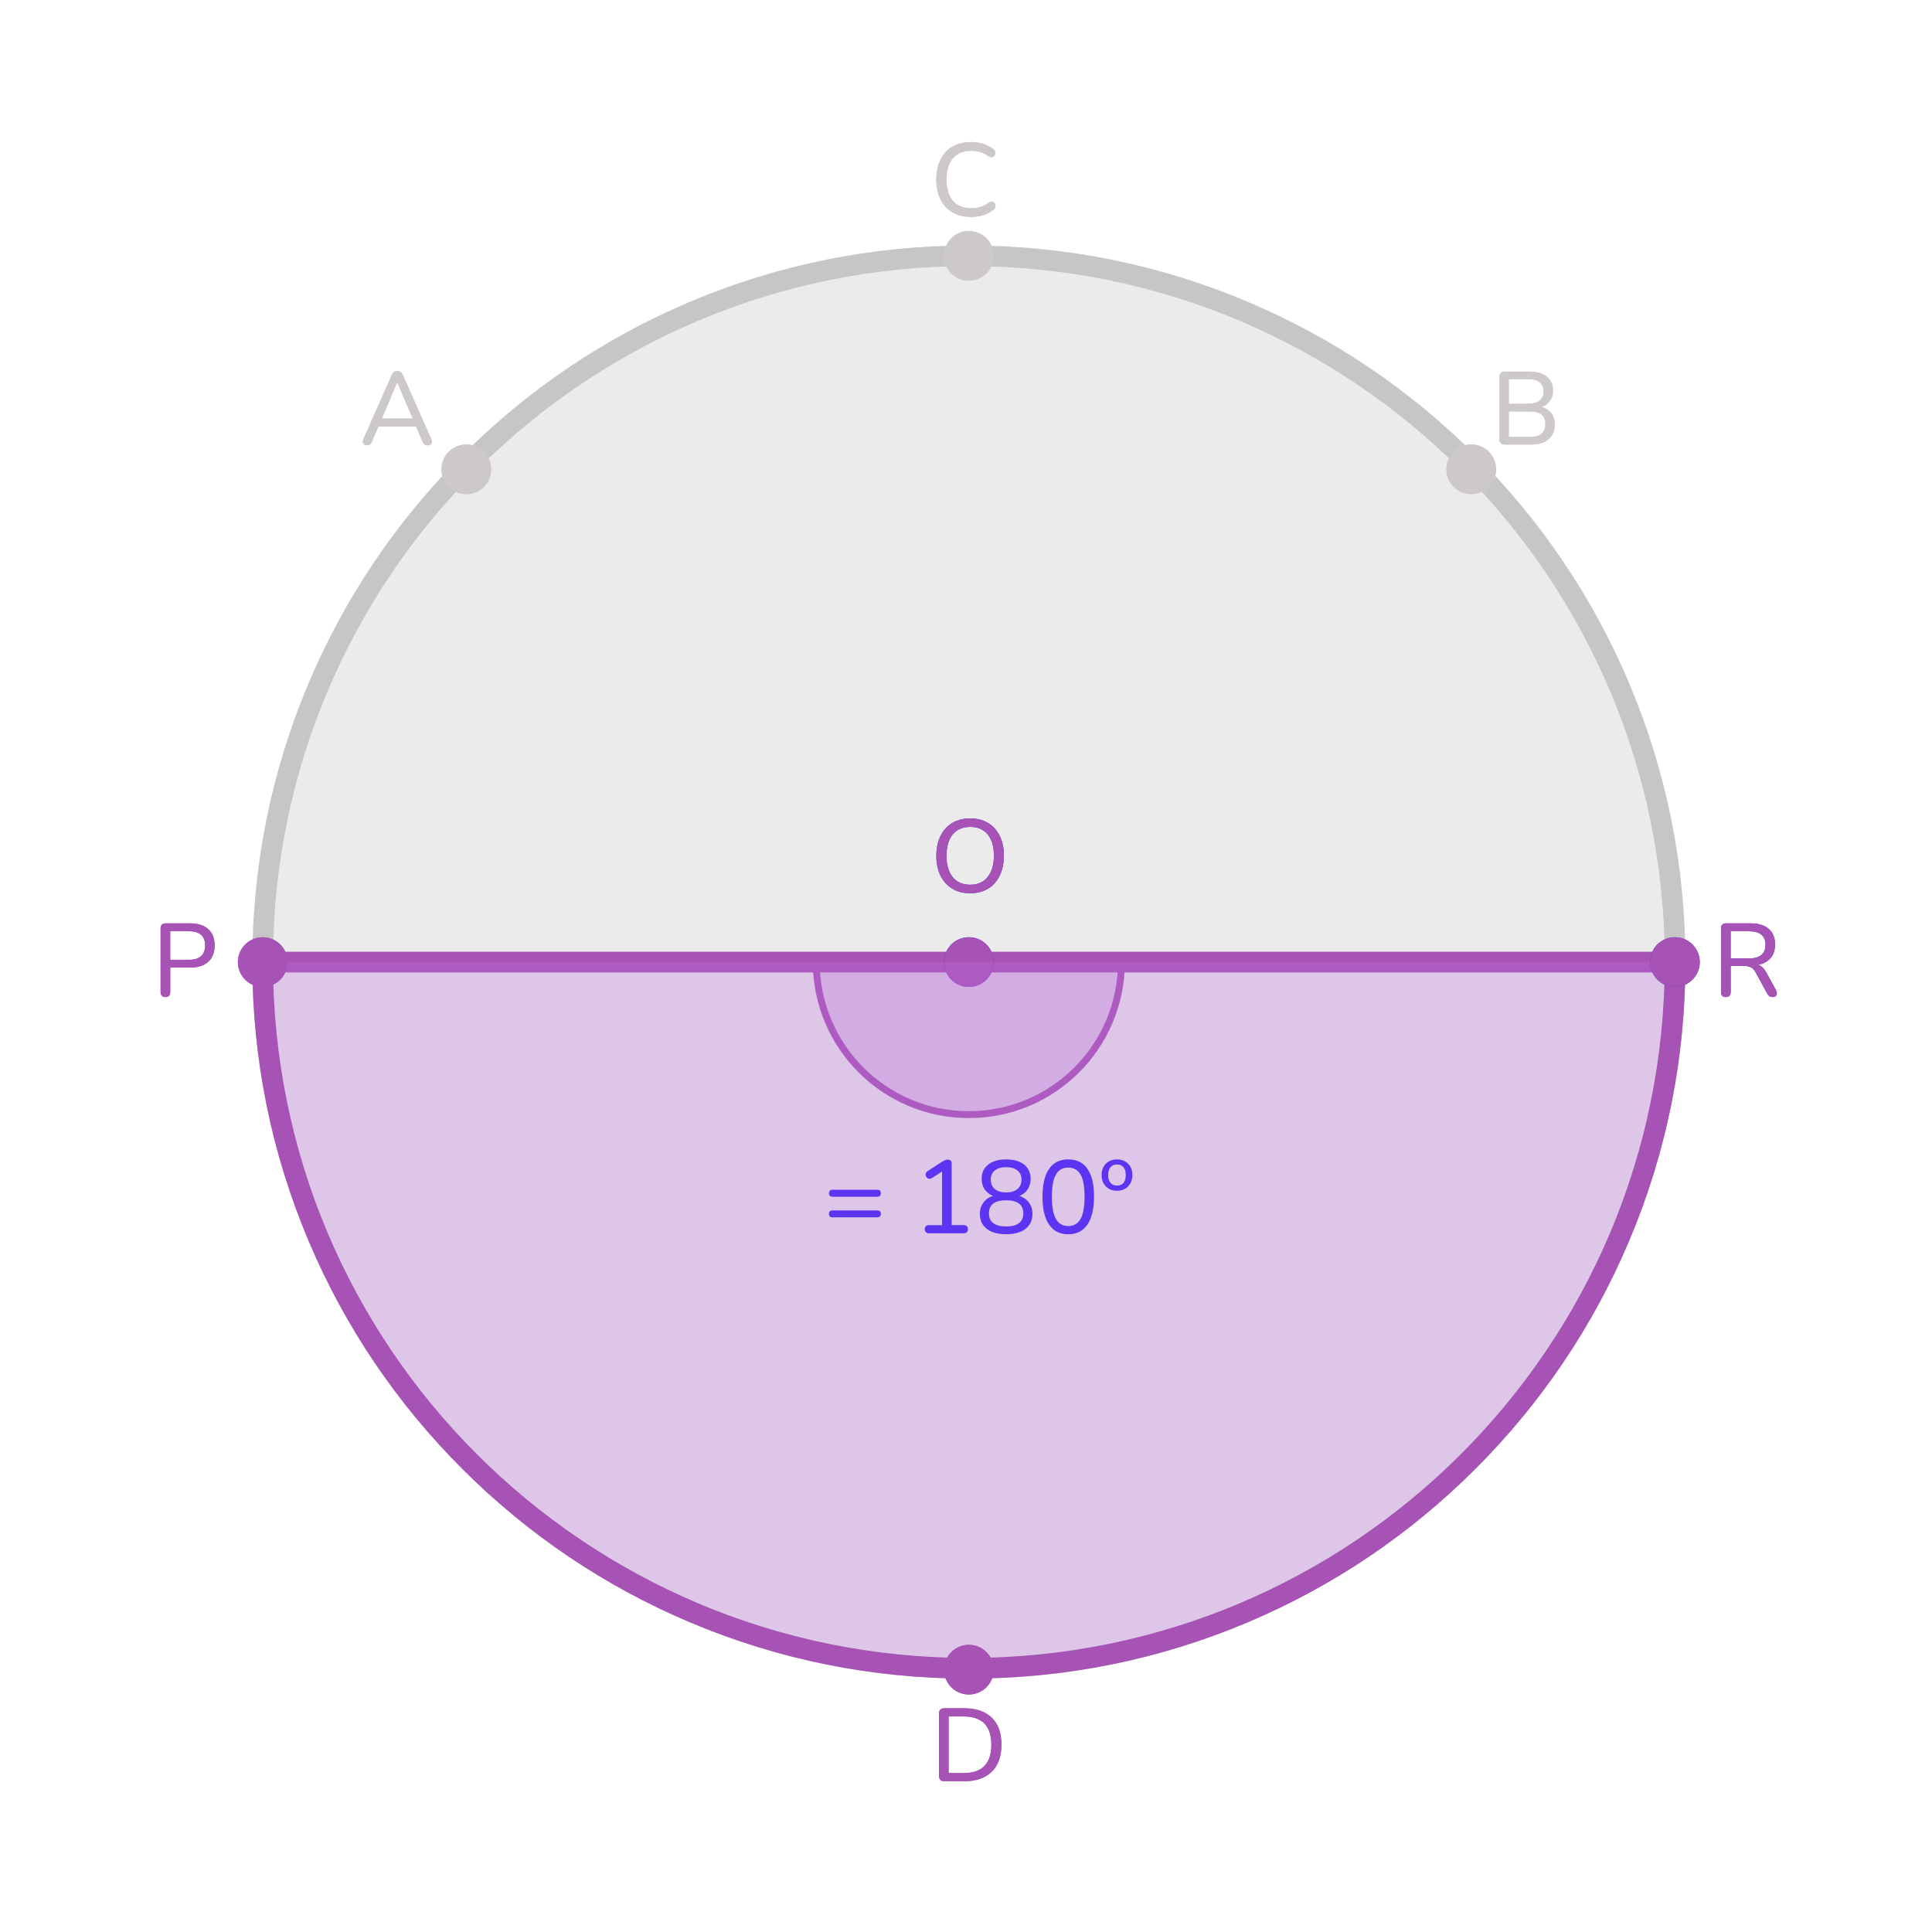
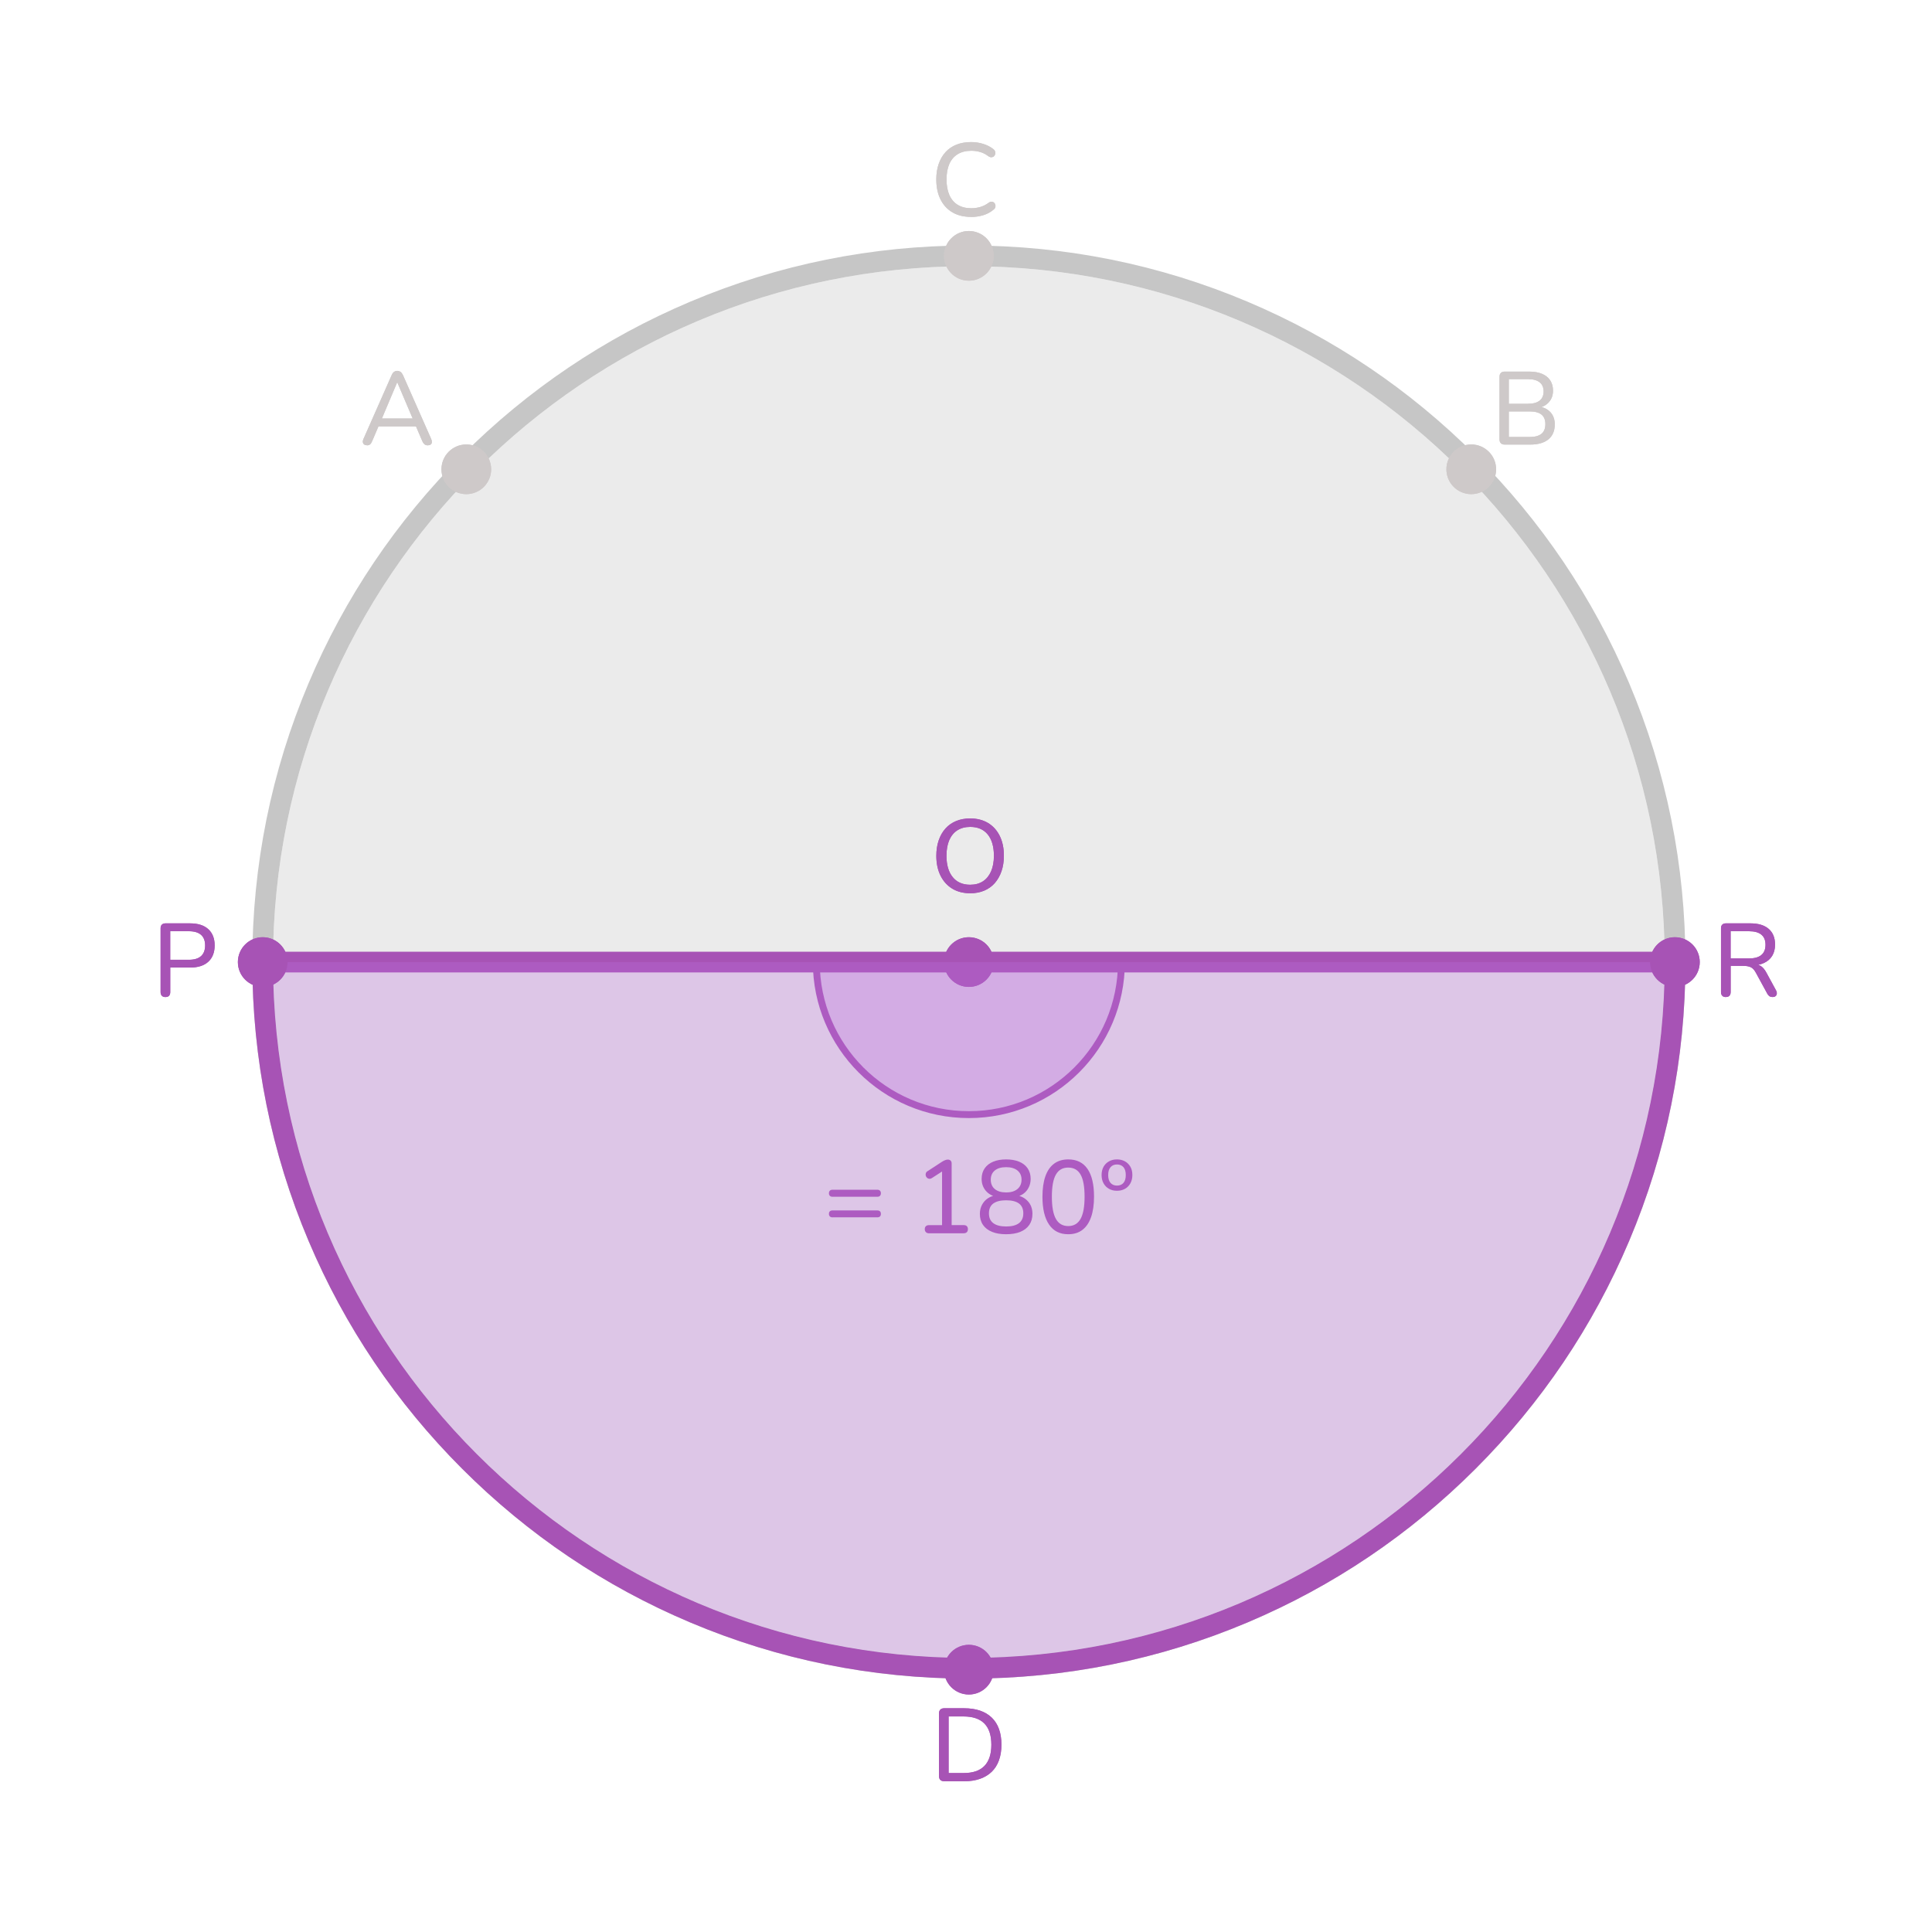
<svg xmlns="http://www.w3.org/2000/svg" id="background" width="560" height="560" viewBox="0 0 560 560">
  <defs>
    <style>
      .cls-1 {
        stroke-linecap: round;
        stroke-miterlimit: 10;
        stroke-width: 2px;
      }

      .cls-1, .cls-2 {
        stroke: #a753b5;
      }

      .cls-1, .cls-2, .cls-3 {
        fill: none;
      }

      .cls-4 {
        fill: #a753b5;
      }

      .cls-5 {
        clip-path: url(#clippath-2);
      }

      .cls-6 {
        clip-path: url(#clippath-1);
      }

      .cls-7 {
        clip-path: url(#clippath-4);
      }

      .cls-8 {
        fill: #cec9c9;
      }

      .cls-2 {
        stroke-linejoin: round;
        stroke-width: 6px;
      }

      .cls-9, .cls-10 {
        opacity: .3;
      }

      .cls-11 {
-         fill: #331bf9;
+         fill: #a753b5;
      }

      .cls-12 {
        clip-path: url(#clippath);
      }

      .cls-13, .cls-10 {
        fill: #bb70de;
      }

      .cls-14 {
        fill: #333;
        opacity: .1;
      }

      .cls-15 {
        fill: #c6c6c6;
      }
    </style>
    <clipPath id="clippath">
      <polygon class="cls-3" points="280.83 278.86 327.27 278.86 327.27 325.42 234.64 325.42 234.64 278.86 280.83 278.86" />
    </clipPath>
    <clipPath id="clippath-1">
      <polygon class="cls-3" points="280.83 278.86 327.27 278.86 327.27 325.42 234.64 325.42 234.64 278.86 280.83 278.86" />
    </clipPath>
    <clipPath id="clippath-2">
      <polygon class="cls-3" points="485.48 278.86 492.69 278.86 492.69 490.7 68.94 490.7 63.82 278.86 76.15 278.86 280.83 278.86 485.48 278.86" />
    </clipPath>
    <clipPath id="clippath-4">
      <polygon class="cls-3" points="485.48 278.86 492.69 278.86 492.69 490.7 68.94 490.7 63.82 278.86 76.15 278.86 280.83 278.86 485.48 278.86" />
    </clipPath>
  </defs>
  <path class="cls-4" d="M273.67,516.3c-.48,0-.85-.13-1.11-.39-.26-.26-.39-.63-.39-1.11v-18.15c0-.48,.13-.85,.39-1.11s.63-.39,1.11-.39h5.79c3.46,0,6.12,.91,8,2.71,1.87,1.81,2.81,4.43,2.81,7.85,0,1.7-.24,3.21-.72,4.53-.48,1.32-1.18,2.43-2.1,3.32s-2.04,1.57-3.38,2.04-2.87,.71-4.61,.71h-5.79Zm1.29-2.37h4.32c1.36,0,2.54-.17,3.54-.51,1-.34,1.83-.85,2.5-1.53s1.17-1.54,1.52-2.57c.34-1.03,.51-2.23,.51-3.61,0-2.74-.68-4.79-2.03-6.15-1.35-1.36-3.37-2.04-6.04-2.04h-4.32v16.41Z" />
  <path class="cls-4" d="M273.67,516.3c-.48,0-.85-.13-1.11-.39-.26-.26-.39-.63-.39-1.11v-18.15c0-.48,.13-.85,.39-1.11s.63-.39,1.11-.39h5.79c3.46,0,6.12,.91,8,2.71,1.87,1.81,2.81,4.43,2.81,7.85,0,1.7-.24,3.21-.72,4.53-.48,1.32-1.18,2.43-2.1,3.32s-2.04,1.57-3.38,2.04-2.87,.71-4.61,.71h-5.79Zm1.29-2.37h4.32c1.36,0,2.54-.17,3.54-.51,1-.34,1.83-.85,2.5-1.53s1.17-1.54,1.52-2.57c.34-1.03,.51-2.23,.51-3.61,0-2.74-.68-4.79-2.03-6.15-1.35-1.36-3.37-2.04-6.04-2.04h-4.32v16.41Z" />
  <circle class="cls-14" cx="280.83" cy="278.86" r="201.7" />
  <path class="cls-15" d="M280.83,77.16c111.4,0,201.7,90.31,201.7,201.7s-90.31,201.7-201.7,201.7-201.7-90.31-201.7-201.7S169.43,77.16,280.83,77.16m0-6c-28.04,0-55.24,5.49-80.85,16.32-24.73,10.46-46.95,25.44-66.02,44.51-19.07,19.07-34.05,41.29-44.51,66.02-10.83,25.61-16.32,52.81-16.32,80.85s5.49,55.24,16.32,80.85c10.46,24.73,25.44,46.95,44.51,66.02s41.28,34.05,66.02,44.51c25.61,10.83,52.81,16.32,80.85,16.32s55.24-5.49,80.85-16.32c24.73-10.46,46.95-25.44,66.02-44.51,19.07-19.07,34.05-41.28,44.51-66.02,10.83-25.61,16.32-52.81,16.32-80.85s-5.49-55.24-16.32-80.85c-10.46-24.73-25.44-46.95-44.51-66.02-19.07-19.07-41.28-34.05-66.02-44.51-25.61-10.83-52.81-16.32-80.85-16.32h0Z" />
  <g class="cls-12">
    <g class="cls-9">
      <circle class="cls-13" cx="280.83" cy="278.86" r="44.22" />
    </g>
  </g>
  <g class="cls-6">
    <circle class="cls-1" cx="280.83" cy="278.86" r="44.22" />
  </g>
  <path class="cls-8" d="M106.41,129.07c-.36,0-.64-.08-.86-.24-.21-.16-.33-.38-.38-.66-.04-.28,.02-.59,.18-.93l8.19-18.54c.18-.42,.41-.72,.69-.92,.28-.19,.59-.28,.93-.28s.64,.1,.92,.28c.27,.19,.5,.5,.71,.92l8.19,18.54c.16,.34,.22,.66,.2,.95-.03,.29-.15,.51-.35,.66-.2,.15-.48,.23-.84,.23-.4,0-.72-.1-.96-.31-.24-.21-.45-.51-.63-.92l-2.13-4.98,1.29,.72h-12.84l1.29-.72-2.13,4.98c-.18,.44-.38,.76-.6,.94-.22,.19-.51,.29-.87,.29Zm8.7-18.21l-4.68,11.07-.72-.63h10.86l-.69,.63-4.71-11.07h-.06Z" />
  <path class="cls-8" d="M281.47,62.87c-2.1,0-3.9-.44-5.4-1.32s-2.66-2.13-3.47-3.77c-.81-1.63-1.21-3.56-1.21-5.77,0-1.66,.23-3.15,.69-4.49,.46-1.33,1.12-2.47,1.98-3.42,.86-.95,1.92-1.67,3.17-2.17,1.25-.5,2.66-.75,4.24-.75,1.2,0,2.36,.17,3.46,.51,1.11,.34,2.07,.82,2.87,1.44,.32,.22,.53,.47,.63,.75,.1,.28,.11,.55,.04,.8-.07,.25-.2,.46-.39,.63s-.42,.26-.71,.27c-.28,.01-.58-.09-.9-.31-.7-.54-1.46-.94-2.29-1.19s-1.71-.38-2.65-.38c-1.54,0-2.85,.33-3.92,.98-1.07,.65-1.88,1.59-2.43,2.82-.55,1.23-.82,2.74-.82,4.52s.27,3.27,.82,4.51c.55,1.25,1.36,2.2,2.43,2.85,1.07,.65,2.37,.98,3.92,.98,.94,0,1.83-.13,2.69-.39,.85-.26,1.63-.66,2.35-1.2,.32-.22,.61-.32,.88-.3,.27,.02,.5,.1,.67,.26,.18,.15,.3,.35,.38,.6,.07,.25,.06,.51-.01,.77-.08,.26-.26,.49-.54,.69-.82,.7-1.79,1.23-2.93,1.58-1.13,.35-2.31,.52-3.55,.52Z" />
  <path class="cls-8" d="M436.14,128.86c-.48,0-.85-.13-1.11-.39-.26-.26-.39-.63-.39-1.11v-18.15c0-.48,.13-.85,.39-1.11,.26-.26,.63-.39,1.11-.39h7.11c1.46,0,2.71,.22,3.74,.66,1.03,.44,1.82,1.07,2.35,1.89,.54,.82,.81,1.81,.81,2.97,0,1.3-.38,2.39-1.14,3.27-.76,.88-1.8,1.47-3.12,1.77v-.45c1.48,.18,2.64,.73,3.49,1.64,.85,.91,1.28,2.1,1.28,3.55,0,1.88-.62,3.33-1.84,4.33-1.23,1.01-2.97,1.52-5.21,1.52h-7.47Zm1.2-11.82h5.49c1.52,0,2.67-.3,3.44-.92,.77-.61,1.15-1.5,1.15-2.66s-.38-2.04-1.15-2.65c-.77-.61-1.92-.92-3.44-.92h-5.49v7.14Zm0,9.63h5.97c1.56,0,2.72-.3,3.48-.92,.76-.61,1.14-1.54,1.14-2.81s-.38-2.19-1.14-2.79c-.76-.6-1.92-.9-3.48-.9h-5.97v7.41Z" />
  <path class="cls-11" d="M281.21,258.91c-2,0-3.73-.44-5.19-1.33-1.46-.89-2.6-2.15-3.41-3.78-.81-1.63-1.21-3.54-1.21-5.74,0-1.66,.23-3.15,.69-4.49,.46-1.33,1.11-2.47,1.96-3.42,.85-.95,1.88-1.67,3.09-2.17,1.21-.5,2.56-.75,4.06-.75,2,0,3.73,.44,5.19,1.32,1.46,.88,2.59,2.13,3.39,3.75,.8,1.62,1.2,3.53,1.2,5.73,0,1.66-.23,3.16-.69,4.5-.46,1.34-1.12,2.49-1.96,3.45-.85,.96-1.88,1.69-3.08,2.19s-2.55,.75-4.05,.75Zm0-2.46c1.44,0,2.67-.33,3.69-.99,1.02-.66,1.8-1.62,2.36-2.88,.55-1.26,.83-2.77,.83-4.53,0-2.66-.6-4.72-1.79-6.18-1.19-1.46-2.89-2.19-5.08-2.19-1.44,0-2.68,.33-3.71,.98-1.03,.65-1.81,1.6-2.36,2.85-.54,1.25-.81,2.77-.81,4.54,0,2.64,.6,4.7,1.8,6.18,1.2,1.48,2.89,2.22,5.07,2.22Z" />
  <polyline class="cls-2" points="485.48 278.86 280.83 278.86 76.15 278.86" />
  <circle class="cls-11" cx="280.83" cy="278.86" r="7.2" />
  <g class="cls-5">
    <path class="cls-4" d="M280.83,77.16c111.4,0,201.7,90.31,201.7,201.7s-90.31,201.7-201.7,201.7-201.7-90.31-201.7-201.7S169.43,77.16,280.83,77.16m0-6c-28.04,0-55.24,5.49-80.85,16.32-24.73,10.46-46.95,25.44-66.02,44.51-19.07,19.07-34.05,41.29-44.51,66.02-10.83,25.61-16.32,52.81-16.32,80.85s5.49,55.24,16.32,80.85c10.46,24.73,25.44,46.95,44.51,66.02s41.28,34.05,66.02,44.51c25.61,10.83,52.81,16.32,80.85,16.32s55.24-5.49,80.85-16.32c24.73-10.46,46.95-25.44,66.02-44.51,19.07-19.07,34.05-41.28,44.51-66.02,10.83-25.61,16.32-52.81,16.32-80.85s-5.49-55.24-16.32-80.85c-10.46-24.73-25.44-46.95-44.51-66.02-19.07-19.07-41.28-34.05-66.02-44.51-25.61-10.83-52.81-16.32-80.85-16.32h0Z" />
  </g>
  <path class="cls-11" d="M500.22,289c-.44,0-.78-.12-1.02-.38s-.36-.6-.36-1.06v-18.51c0-.46,.12-.81,.38-1.05,.25-.24,.59-.36,1.04-.36h7.14c2.28,0,4.03,.54,5.26,1.6,1.23,1.07,1.85,2.58,1.85,4.54,0,1.28-.28,2.38-.84,3.29-.56,.91-1.37,1.6-2.43,2.08s-2.34,.72-3.84,.72l.3-.42h.66c.8,0,1.49,.2,2.08,.6,.59,.4,1.11,1.04,1.58,1.92l2.76,5.07c.18,.32,.26,.63,.24,.93-.02,.3-.13,.55-.33,.73-.2,.19-.49,.29-.87,.29-.4,0-.72-.09-.96-.25-.24-.17-.45-.42-.63-.77l-3.24-5.94c-.44-.84-.94-1.4-1.5-1.67s-1.31-.4-2.25-.4h-3.6v7.59c0,.46-.12,.81-.34,1.06-.23,.25-.59,.38-1.07,.38Zm1.41-11.19h5.31c1.6,0,2.8-.33,3.6-1,.8-.67,1.2-1.65,1.2-2.96s-.4-2.28-1.2-2.94c-.8-.66-2-.99-3.6-.99h-5.31v7.89Z" />
  <circle class="cls-11" cx="485.48" cy="278.86" r="7.2" />
  <path class="cls-4" d="M47.93,289c-.44,0-.78-.12-1.02-.38s-.36-.6-.36-1.06v-18.51c0-.46,.12-.81,.38-1.05,.25-.24,.59-.36,1.04-.36h7.14c2.28,0,4.03,.56,5.26,1.68,1.23,1.12,1.85,2.69,1.85,4.71s-.62,3.62-1.85,4.74c-1.23,1.12-2.98,1.68-5.26,1.68h-5.76v7.11c0,.46-.12,.81-.34,1.06-.23,.25-.59,.38-1.07,.38Zm1.41-10.8h5.4c1.56,0,2.73-.35,3.53-1.06,.79-.71,1.19-1.75,1.19-3.1s-.4-2.39-1.19-3.08c-.79-.69-1.96-1.04-3.53-1.04h-5.4v8.28Z" />
  <circle class="cls-4" cx="76.15" cy="278.86" r="7.2" />
  <circle class="cls-4" cx="280.83" cy="483.96" r="7.2" />
  <circle class="cls-8" cx="280.83" cy="74.16" r="7.2" />
  <circle class="cls-8" cx="135.16" cy="136.03" r="7.2" />
  <circle class="cls-8" cx="426.45" cy="136.03" r="7.2" />
  <g>
    <path class="cls-11" d="M241.32,346.89c-.34,0-.6-.09-.78-.27s-.27-.43-.27-.75,.09-.57,.27-.75c.18-.18,.44-.27,.78-.27h12.96c.34,0,.6,.09,.78,.27,.18,.18,.27,.43,.27,.75s-.09,.57-.27,.75c-.18,.18-.44,.27-.78,.27h-12.96Zm0,5.97c-.34,0-.6-.09-.78-.27-.18-.18-.27-.43-.27-.75s.09-.57,.27-.74c.18-.17,.44-.25,.78-.25h12.96c.34,0,.6,.08,.78,.25s.27,.42,.27,.74c0,.34-.09,.59-.27,.76s-.44,.25-.78,.25h-12.96Z" />
    <path class="cls-11" d="M269.28,357.48c-.38,0-.68-.11-.9-.33s-.33-.51-.33-.87c0-.38,.11-.67,.33-.87,.22-.2,.52-.3,.9-.3h3.78v-16.47h1.44l-4.38,2.82c-.28,.18-.54,.25-.79,.22s-.46-.13-.64-.3-.3-.38-.36-.62-.04-.48,.04-.73c.09-.25,.29-.46,.58-.62l4.14-2.7c.3-.18,.58-.33,.85-.43,.27-.11,.53-.17,.79-.17,.3,0,.56,.09,.78,.27,.22,.18,.33,.47,.33,.87v17.85h3.48c.4,0,.7,.1,.91,.3,.21,.2,.32,.49,.32,.87s-.1,.68-.32,.89c-.21,.21-.52,.31-.91,.31h-10.05Z" />
    <path class="cls-11" d="M291.63,357.75c-1.6,0-2.96-.23-4.09-.69s-2-1.13-2.61-2.01c-.61-.88-.91-1.95-.91-3.21,0-.98,.21-1.85,.62-2.62,.41-.77,.97-1.4,1.69-1.88,.72-.48,1.55-.78,2.49-.9v.48c-1.32-.28-2.37-.9-3.14-1.84-.77-.95-1.15-2.08-1.15-3.38,0-1.18,.29-2.2,.88-3.05,.59-.85,1.41-1.49,2.47-1.93,1.06-.44,2.31-.66,3.75-.66s2.72,.22,3.78,.66c1.06,.44,1.88,1.08,2.46,1.93,.58,.85,.87,1.87,.87,3.05,0,.86-.17,1.66-.52,2.4-.35,.74-.84,1.35-1.47,1.83-.63,.48-1.38,.81-2.23,.99v-.48c1.4,.2,2.54,.79,3.42,1.75,.88,.97,1.32,2.19,1.32,3.65,0,1.26-.31,2.33-.92,3.21-.61,.88-1.48,1.55-2.61,2.01-1.13,.46-2.5,.69-4.1,.69Zm0-2.25c1.64,0,2.88-.32,3.72-.96,.84-.64,1.26-1.59,1.26-2.85s-.42-2.23-1.26-2.85-2.08-.93-3.72-.93-2.85,.31-3.71,.93c-.85,.62-1.27,1.57-1.27,2.85s.42,2.21,1.27,2.85c.85,.64,2.09,.96,3.71,.96Zm0-9.87c.94,0,1.74-.14,2.4-.44,.66-.29,1.17-.71,1.53-1.27s.54-1.22,.54-1.98c0-1.14-.4-2.03-1.19-2.67-.79-.64-1.88-.96-3.29-.96s-2.49,.32-3.27,.96c-.78,.64-1.17,1.53-1.17,2.67s.39,2.07,1.17,2.71c.78,.65,1.87,.98,3.27,.98Z" />
    <path class="cls-11" d="M309.63,357.75c-2.44,0-4.29-.93-5.56-2.81-1.27-1.87-1.91-4.55-1.91-8.05,0-2.38,.29-4.37,.86-5.97,.57-1.6,1.41-2.81,2.52-3.63,1.11-.82,2.48-1.23,4.1-1.23,2.46,0,4.32,.92,5.58,2.75s1.89,4.51,1.89,8.05c0,2.34-.29,4.32-.86,5.94s-1.41,2.85-2.51,3.69c-1.1,.84-2.47,1.26-4.11,1.26Zm0-2.37c1.6,0,2.79-.69,3.57-2.07,.78-1.38,1.17-3.53,1.17-6.45s-.39-5.05-1.16-6.4c-.77-1.35-1.96-2.03-3.58-2.03s-2.79,.67-3.57,2.03c-.78,1.35-1.17,3.48-1.17,6.4s.39,5.07,1.17,6.45c.78,1.38,1.97,2.07,3.57,2.07Z" />
    <path class="cls-11" d="M323.76,345.15c-.86,0-1.62-.18-2.29-.55-.67-.37-1.2-.9-1.59-1.59-.39-.69-.58-1.5-.58-2.42s.2-1.75,.58-2.42,.92-1.19,1.59-1.56c.67-.37,1.43-.55,2.29-.55s1.62,.19,2.29,.55c.67,.37,1.2,.89,1.59,1.56,.39,.67,.58,1.47,.58,2.42s-.2,1.72-.58,2.42c-.39,.69-.92,1.22-1.59,1.59s-1.43,.55-2.29,.55Zm0-1.5c.8,0,1.42-.26,1.88-.78,.45-.52,.67-1.28,.67-2.28s-.22-1.76-.67-2.28c-.45-.52-1.08-.78-1.88-.78s-1.4,.26-1.86,.78c-.46,.52-.69,1.28-.69,2.28s.23,1.76,.69,2.28c.46,.52,1.08,.78,1.86,.78Z" />
  </g>
  <path class="cls-8" d="M106.41,129.07c-.36,0-.64-.08-.86-.24-.21-.16-.33-.38-.38-.66-.04-.28,.02-.59,.18-.93l8.19-18.54c.18-.42,.41-.72,.69-.92,.28-.19,.59-.28,.93-.28s.64,.1,.92,.28c.27,.19,.5,.5,.71,.92l8.19,18.54c.16,.34,.22,.66,.2,.95-.03,.29-.15,.51-.35,.66-.2,.15-.48,.23-.84,.23-.4,0-.72-.1-.96-.31-.24-.21-.45-.51-.63-.92l-2.13-4.98,1.29,.72h-12.84l1.29-.72-2.13,4.98c-.18,.44-.38,.76-.6,.94-.22,.19-.51,.29-.87,.29Zm8.7-18.21l-4.68,11.07-.72-.63h10.86l-.69,.63-4.71-11.07h-.06Z" />
  <path class="cls-8" d="M281.47,62.87c-2.1,0-3.9-.44-5.4-1.32s-2.66-2.13-3.47-3.77c-.81-1.63-1.21-3.56-1.21-5.77,0-1.66,.23-3.15,.69-4.49,.46-1.33,1.12-2.47,1.98-3.42,.86-.95,1.92-1.67,3.17-2.17,1.25-.5,2.66-.75,4.24-.75,1.2,0,2.36,.17,3.46,.51,1.11,.34,2.07,.82,2.87,1.44,.32,.22,.53,.47,.63,.75,.1,.28,.11,.55,.04,.8-.07,.25-.2,.46-.39,.63s-.42,.26-.71,.27c-.28,.01-.58-.09-.9-.31-.7-.54-1.46-.94-2.29-1.19s-1.71-.38-2.65-.38c-1.54,0-2.85,.33-3.92,.98-1.07,.65-1.88,1.59-2.43,2.82-.55,1.23-.82,2.74-.82,4.52s.27,3.27,.82,4.51c.55,1.25,1.36,2.2,2.43,2.85,1.07,.65,2.37,.98,3.92,.98,.94,0,1.83-.13,2.69-.39,.85-.26,1.63-.66,2.35-1.2,.32-.22,.61-.32,.88-.3,.27,.02,.5,.1,.67,.26,.18,.15,.3,.35,.38,.6,.07,.25,.06,.51-.01,.77-.08,.26-.26,.49-.54,.69-.82,.7-1.79,1.23-2.93,1.58-1.13,.35-2.31,.52-3.55,.52Z" />
  <path class="cls-8" d="M436.14,128.86c-.48,0-.85-.13-1.11-.39-.26-.26-.39-.63-.39-1.11v-18.15c0-.48,.13-.85,.39-1.11,.26-.26,.63-.39,1.11-.39h7.11c1.46,0,2.71,.22,3.74,.66,1.03,.44,1.82,1.07,2.35,1.89,.54,.82,.81,1.81,.81,2.97,0,1.3-.38,2.39-1.14,3.27-.76,.88-1.8,1.47-3.12,1.77v-.45c1.48,.18,2.64,.73,3.49,1.64,.85,.91,1.28,2.1,1.28,3.55,0,1.88-.62,3.33-1.84,4.33-1.23,1.01-2.97,1.52-5.21,1.52h-7.47Zm1.2-11.82h5.49c1.52,0,2.67-.3,3.44-.92,.77-.61,1.15-1.5,1.15-2.66s-.38-2.04-1.15-2.65c-.77-.61-1.92-.92-3.44-.92h-5.49v7.14Zm0,9.63h5.97c1.56,0,2.72-.3,3.48-.92,.76-.61,1.14-1.54,1.14-2.81s-.38-2.19-1.14-2.79c-.76-.6-1.92-.9-3.48-.9h-5.97v7.41Z" />
  <path class="cls-4" d="M281.21,258.91c-2,0-3.73-.44-5.19-1.33-1.46-.89-2.6-2.15-3.41-3.78-.81-1.63-1.21-3.54-1.21-5.74,0-1.66,.23-3.15,.69-4.49,.46-1.33,1.11-2.47,1.96-3.42,.85-.95,1.88-1.67,3.09-2.17,1.21-.5,2.56-.75,4.06-.75,2,0,3.73,.44,5.19,1.32,1.46,.88,2.59,2.13,3.39,3.75,.8,1.62,1.2,3.53,1.2,5.73,0,1.66-.23,3.16-.69,4.5-.46,1.34-1.12,2.49-1.96,3.45-.85,.96-1.88,1.69-3.08,2.19s-2.55,.75-4.05,.75Zm0-2.46c1.44,0,2.67-.33,3.69-.99,1.02-.66,1.8-1.62,2.36-2.88,.55-1.26,.83-2.77,.83-4.53,0-2.66-.6-4.72-1.79-6.18-1.19-1.46-2.89-2.19-5.08-2.19-1.44,0-2.68,.33-3.71,.98-1.03,.65-1.81,1.6-2.36,2.85-.54,1.25-.81,2.77-.81,4.54,0,2.64,.6,4.7,1.8,6.18,1.2,1.48,2.89,2.22,5.07,2.22Z" />
  <circle class="cls-4" cx="280.83" cy="278.86" r="7.2" />
  <g class="cls-7">
    <circle class="cls-10" cx="280.83" cy="278.86" r="201.7" />
  </g>
  <path class="cls-4" d="M500.22,289c-.44,0-.78-.12-1.02-.38s-.36-.6-.36-1.06v-18.51c0-.46,.12-.81,.38-1.05,.25-.24,.59-.36,1.04-.36h7.14c2.28,0,4.03,.54,5.26,1.6,1.23,1.07,1.85,2.58,1.85,4.54,0,1.28-.28,2.38-.84,3.29-.56,.91-1.37,1.6-2.43,2.08s-2.34,.72-3.84,.72l.3-.42h.66c.8,0,1.49,.2,2.08,.6,.59,.4,1.11,1.04,1.58,1.92l2.76,5.07c.18,.32,.26,.63,.24,.93-.02,.3-.13,.55-.33,.73-.2,.19-.49,.29-.87,.29-.4,0-.72-.09-.96-.25-.24-.17-.45-.42-.63-.77l-3.24-5.94c-.44-.84-.94-1.4-1.5-1.67s-1.31-.4-2.25-.4h-3.6v7.59c0,.46-.12,.81-.34,1.06-.23,.25-.59,.38-1.07,.38Zm1.41-11.19h5.31c1.6,0,2.8-.33,3.6-1,.8-.67,1.2-1.65,1.2-2.96s-.4-2.28-1.2-2.94c-.8-.66-2-.99-3.6-.99h-5.31v7.89Z" />
  <circle class="cls-4" cx="485.48" cy="278.86" r="7.2" />
  <path class="cls-4" d="M47.93,289c-.44,0-.78-.12-1.02-.38s-.36-.6-.36-1.06v-18.51c0-.46,.12-.81,.38-1.05,.25-.24,.59-.36,1.04-.36h7.14c2.28,0,4.03,.56,5.26,1.68,1.23,1.12,1.85,2.69,1.85,4.71s-.62,3.62-1.85,4.74c-1.23,1.12-2.98,1.68-5.26,1.68h-5.76v7.11c0,.46-.12,.81-.34,1.06-.23,.25-.59,.38-1.07,.38Zm1.41-10.8h5.4c1.56,0,2.73-.35,3.53-1.06,.79-.71,1.19-1.75,1.19-3.1s-.4-2.39-1.19-3.08c-.79-.69-1.96-1.04-3.53-1.04h-5.4v8.28Z" />
  <circle class="cls-4" cx="76.15" cy="278.86" r="7.2" />
  <circle class="cls-4" cx="280.83" cy="483.96" r="7.2" />
  <circle class="cls-8" cx="280.83" cy="74.16" r="7.2" />
  <circle class="cls-8" cx="135.16" cy="136.03" r="7.2" />
  <circle class="cls-8" cx="426.45" cy="136.03" r="7.2" />
</svg>
